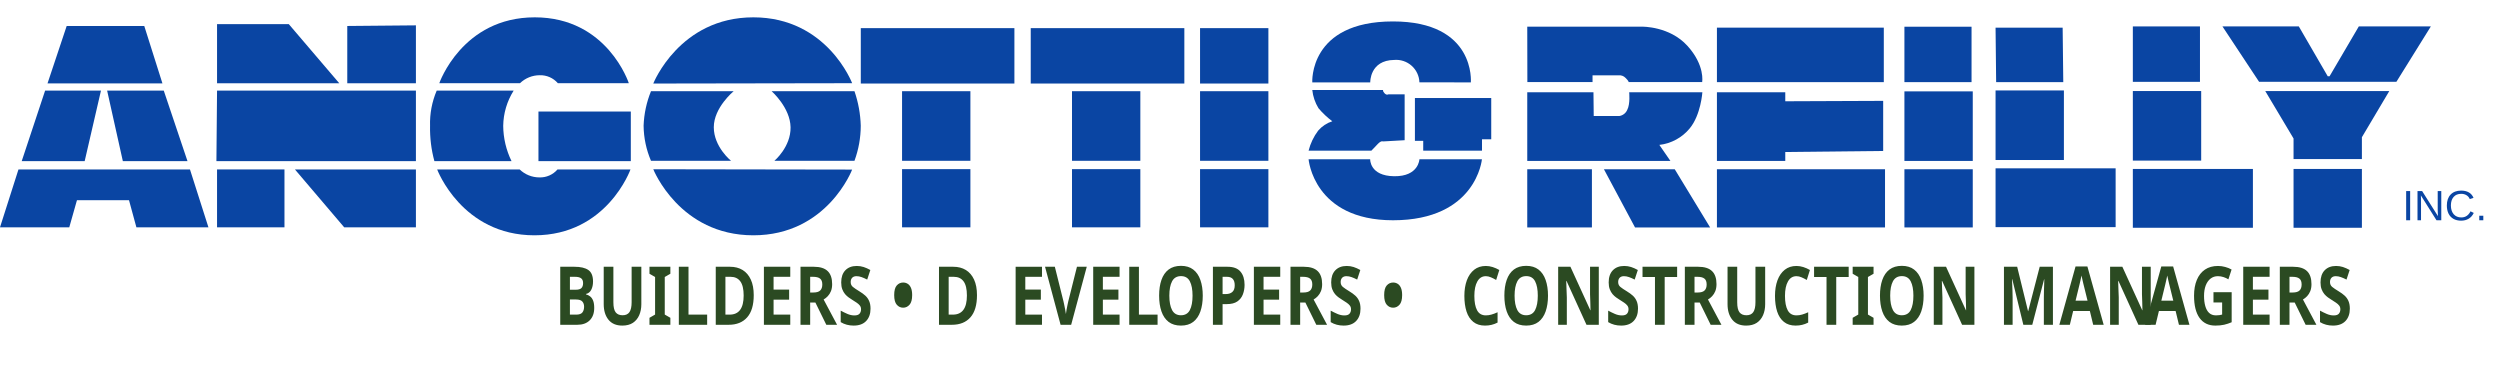
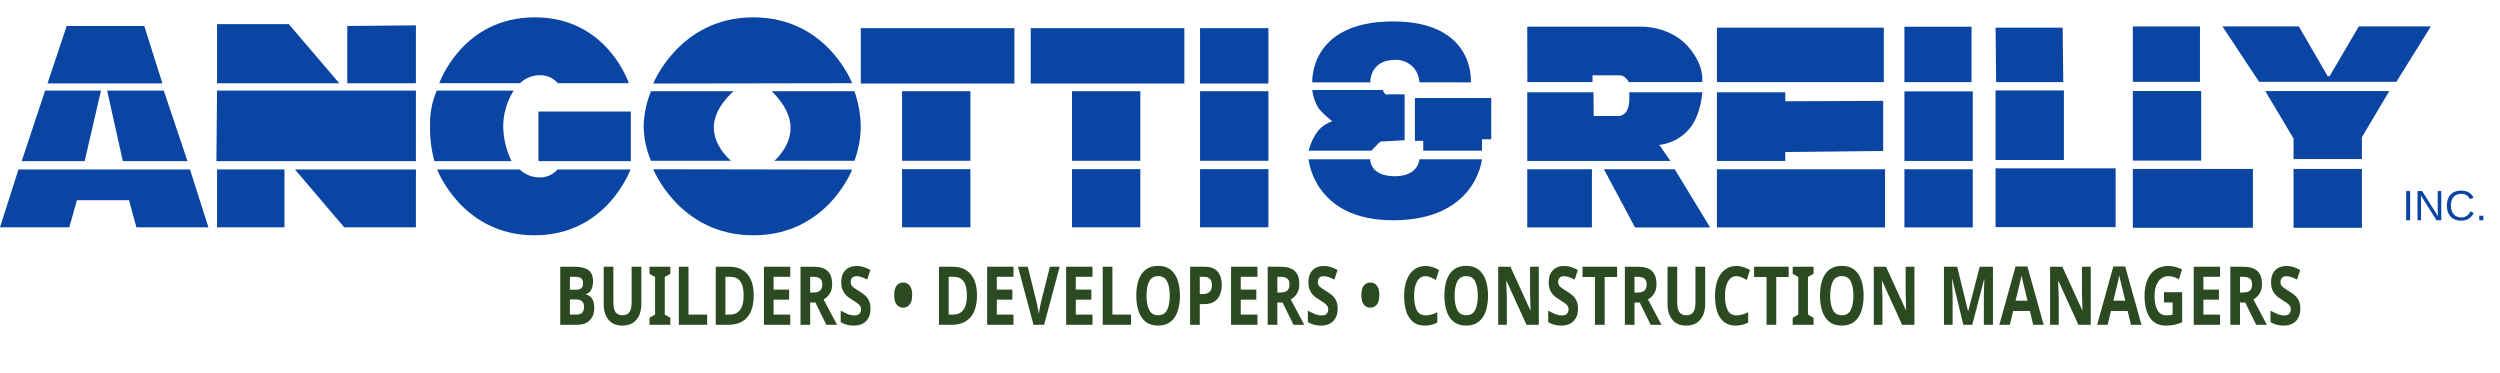
<svg xmlns="http://www.w3.org/2000/svg" viewBox="0 92.858 676.703 100.876">
  <defs>
    <clipPath id="clip-path" transform="translate(-4.79 88.08)">
      <polygon class="cls-1" points="-7.35 8.05 776.5 7.15 776.5 74.71 -7.35 77.03 -7.35 8.05" />
    </clipPath>
    <style>.cls-1{fill:none;}.cls-2,.cls-4{fill:#0a45a3;}.cls-3{clip-path:url(#clip-path);}.cls-4{font-size:11.5px;font-family:ArialMT, Arial;}.cls-5{font-size:22px;fill:#2b4a22;font-family:SegoeUI-Bold, Segoe UI;font-weight:700;letter-spacing:0.01em;}.cls-6{letter-spacing:0.02em;}.cls-7{letter-spacing:-0.01em;}.cls-8{letter-spacing:0em;}.cls-9{letter-spacing:0em;}.cls-10{letter-spacing:0.01em;}</style>
  </defs>
  <polygon class="cls-2" points="18.05 99.89 39.05 99.89 43.97 115.44 12.86 115.44 18.05 99.89" />
  <polygon class="cls-2" points="12.21 117.39 27.33 117.39 22.92 136.47 5.88 136.47 12.21 117.39" />
  <polygon class="cls-2" points="29 117.39 44.33 117.39 50.75 136.47 33.25 136.47 29 117.39" />
  <polygon class="cls-2" points="5 138.72 51.42 138.72 56.42 154.39 36.92 154.39 34.92 147.05 20.83 147.05 18.75 154.39 0 154.39 5 138.72" />
  <polygon class="cls-2" points="58.75 99.39 78.17 99.39 91.83 115.39 58.75 115.39 58.75 99.39" />
  <polygon class="cls-2" points="94 99.89 94 115.39 112.58 115.39 112.58 99.72 94 99.89" />
  <polygon class="cls-2" points="58.75 117.39 112.58 117.39 112.58 136.47 58.58 136.47 58.75 117.39" />
  <rect class="cls-2" x="58.75" y="138.72" width="18.25" height="15.67" />
  <polygon class="cls-2" points="79.83 138.72 112.58 138.72 112.58 154.39 93.17 154.39 79.83 138.72" />
  <g class="cls-3">
    <path class="cls-2" d="M123,29.3h20.83A18.36,18.36,0,0,0,141,38.84a22.16,22.16,0,0,0,2.25,9.55H122.37a33.73,33.73,0,0,1-1.17-9.55A22.56,22.56,0,0,1,123,29.3" transform="translate(-4.79 88.08)" />
    <path class="cls-2" d="M123.7,27.3s6.17-17.83,25.84-17.83S175,27.3,175,27.3H155.79a6.24,6.24,0,0,0-4.92-2.16,7.71,7.71,0,0,0-5.33,2.16Z" transform="translate(-4.79 88.08)" />
    <rect class="cls-2" x="145.75" y="123.05" width="25" height="13.42" />
    <path class="cls-2" d="M123.12,50.64s6.67,17.83,26.33,17.83,26-17.83,26-17.83H155.7a6.21,6.21,0,0,1-4.91,2.16,7.72,7.72,0,0,1-5.34-2.16Z" transform="translate(-4.79 88.08)" />
    <path class="cls-2" d="M235.45,27.3S228.7,9.47,208.7,9.47s-27.08,17.92-27.08,17.92Z" transform="translate(-4.79 88.08)" />
    <path class="cls-2" d="M235.45,50.68S228.7,68.47,208.7,68.47s-27.08-17.88-27.08-17.88Z" transform="translate(-4.79 88.08)" />
    <path class="cls-2" d="M181,29.47a27.38,27.38,0,0,0-2,9.33,24.76,24.76,0,0,0,2,9.5h21.66S198,44.55,198,39.22s5.37-9.75,5.37-9.75Z" transform="translate(-4.79 88.08)" />
    <path class="cls-2" d="M236.08,29.47a31.3,31.3,0,0,1,1.7,9.33,27.62,27.62,0,0,1-1.7,9.5H214.41s4.46-3.75,4.37-9.08-5.12-9.75-5.12-9.75Z" transform="translate(-4.79 88.08)" />
    <rect class="cls-2" x="233" y="100.47" width="41.58" height="15" />
    <rect class="cls-2" x="244.17" y="117.55" width="18.5" height="18.83" />
    <rect class="cls-2" x="244.17" y="138.64" width="18.5" height="15.75" />
    <rect class="cls-2" x="279" y="100.47" width="41.58" height="15" />
    <rect class="cls-2" x="290.17" y="117.55" width="18.5" height="18.83" />
    <rect class="cls-2" x="290.17" y="138.64" width="18.5" height="15.75" />
    <rect class="cls-2" x="324.83" y="117.55" width="18.5" height="18.83" />
    <rect class="cls-2" x="324.83" y="138.64" width="18.5" height="15.75" />
    <rect class="cls-2" x="324.83" y="100.47" width="18.5" height="15" />
  </g>
  <text class="cls-4" transform="matrix(1, 0, 0, 1, 650.24, 152.48)" style="white-space: pre;">INC.</text>
  <rect class="cls-2" x="515.49" y="117.59" width="18.5" height="18.83" />
  <rect class="cls-2" x="515.49" y="138.67" width="18.5" height="15.75" />
  <rect class="cls-2" x="515.49" y="100.09" width="18.17" height="15" />
  <rect class="cls-2" x="540.16" y="117.34" width="18.5" height="18.83" />
  <rect class="cls-2" x="540.16" y="138.42" width="32.5" height="15.92" />
  <polygon class="cls-2" points="540.16 100.34 558.32 100.34 558.49 115.09 540.32 115.09 540.16 100.34" />
  <rect class="cls-2" x="577.32" y="117.5" width="18.5" height="18.83" />
  <rect class="cls-2" x="577.32" y="138.59" width="32.5" height="15.92" />
  <rect class="cls-2" x="577.32" y="100.01" width="18.17" height="15" />
  <polygon class="cls-2" points="464.74 117.84 483.24 117.84 483.24 120.27 509.74 120.16 509.74 133.72 483.24 134 483.24 136.42 464.74 136.42 464.74 117.84" />
  <rect class="cls-2" x="464.74" y="138.67" width="45.5" height="15.75" />
  <rect class="cls-2" x="464.74" y="100.34" width="45.17" height="14.75" />
  <path class="cls-2" d="M418.19,12h31.09s7.41-.16,12.25,5.17,4,9.83,4,9.83H445.64s0-.33-.87-1.16a2.22,2.22,0,0,0-1.83-.67h-7.08l0,1.83H418.22Z" transform="matrix(1, 0, 0, 1, -4.79, 88.08)" />
  <path class="cls-2" d="M445.79,29.75h19.8s-.4,6.09-3.4,9.75a12.49,12.49,0,0,1-8.25,4.5l3,4.34H418.19V29.75h17.92l.07,6.42h7a2.79,2.79,0,0,0,2.08-1.67c.84-1.58.52-4.75.52-4.75" transform="matrix(1, 0, 0, 1, -4.79, 88.08)" />
  <rect class="cls-2" x="413.4" y="138.67" width="17.5" height="15.75" />
  <polygon class="cls-2" points="434.15 138.67 453.32 138.67 462.9 154.42 442.57 154.42 434.15 138.67" />
  <path class="cls-2" d="M389,27.06A6.3,6.3,0,0,0,382.19,21c-6.67.08-6.5,6.08-6.5,6.08H360s-1-16.5,21.84-16.5c22.5,0,21.08,16.5,21.08,16.5Z" transform="matrix(1, 0, 0, 1, -4.79, 88.08)" />
  <path class="cls-2" d="M389,47.89s-.16,4.67-6.83,4.59-6.5-4.59-6.5-4.59H359s1.34,16.5,22.84,16.51c22.58,0,24.08-16.51,24.08-16.51Z" transform="matrix(1, 0, 0, 1, -4.79, 88.08)" />
  <path class="cls-2" d="M379.19,29.14s-.25.17.33.84,1.09.33,1.09.33H385V42.73l-5.83.33s-.48-.31-1.42.67L376,45.56H359a15.23,15.23,0,0,1,2.59-5.42,8.49,8.49,0,0,1,3.83-2.54,22.28,22.28,0,0,1-3.75-3.54A11.9,11.9,0,0,1,360,29.14Z" transform="matrix(1, 0, 0, 1, -4.79, 88.08)" />
  <polygon class="cls-2" points="382.99 119.39 403.65 119.39 403.65 130.56 401.15 130.56 401.15 133.64 385.24 133.64 385.24 130.98 382.99 130.98 382.99 119.39" />
  <polygon class="cls-2" points="630.07 113.5 630.57 113.5 638.49 100 657.99 100 648.66 115 611.49 115 601.57 100 622.24 100 630.07 113.5" />
  <polygon class="cls-2" points="613.16 117.5 646.74 117.5 639.32 130 639.32 135.92 620.82 135.92 620.82 130.34 613.16 117.5" />
  <rect class="cls-2" x="620.82" y="138.59" width="18.5" height="15.92" />
  <line class="cls-1" x1="640.86" y1="1.44" x2="634.5" y2="196.4" />
  <text class="cls-5" transform="matrix(0.79, 0, 0, 1, 150.08, 180.77)" style="white-space: pre;">
-     <tspan>BUILDERS  •  D</tspan>
-     <tspan class="cls-6" x="156.03" y="0">E</tspan>
-     <tspan x="168.09" y="0">VE</tspan>
-     <tspan class="cls-7" x="194.96" y="0">L</tspan>
-     <tspan x="205.9" y="0">OPERS  •  </tspan>
-     <tspan class="cls-8" x="310.49" y="0">C</tspan>
-     <tspan x="324.19" y="0">ONSTRUCTION MAN</tspan>
-     <tspan class="cls-9" x="545.01" y="0">A</tspan>
-     <tspan class="cls-10" x="560.5" y="0">GERS</tspan>
+     <tspan>BUILDERS  •  DEVELOPERS  •  CONSTRUCTION MANAGERS</tspan>
  </text>
</svg>
